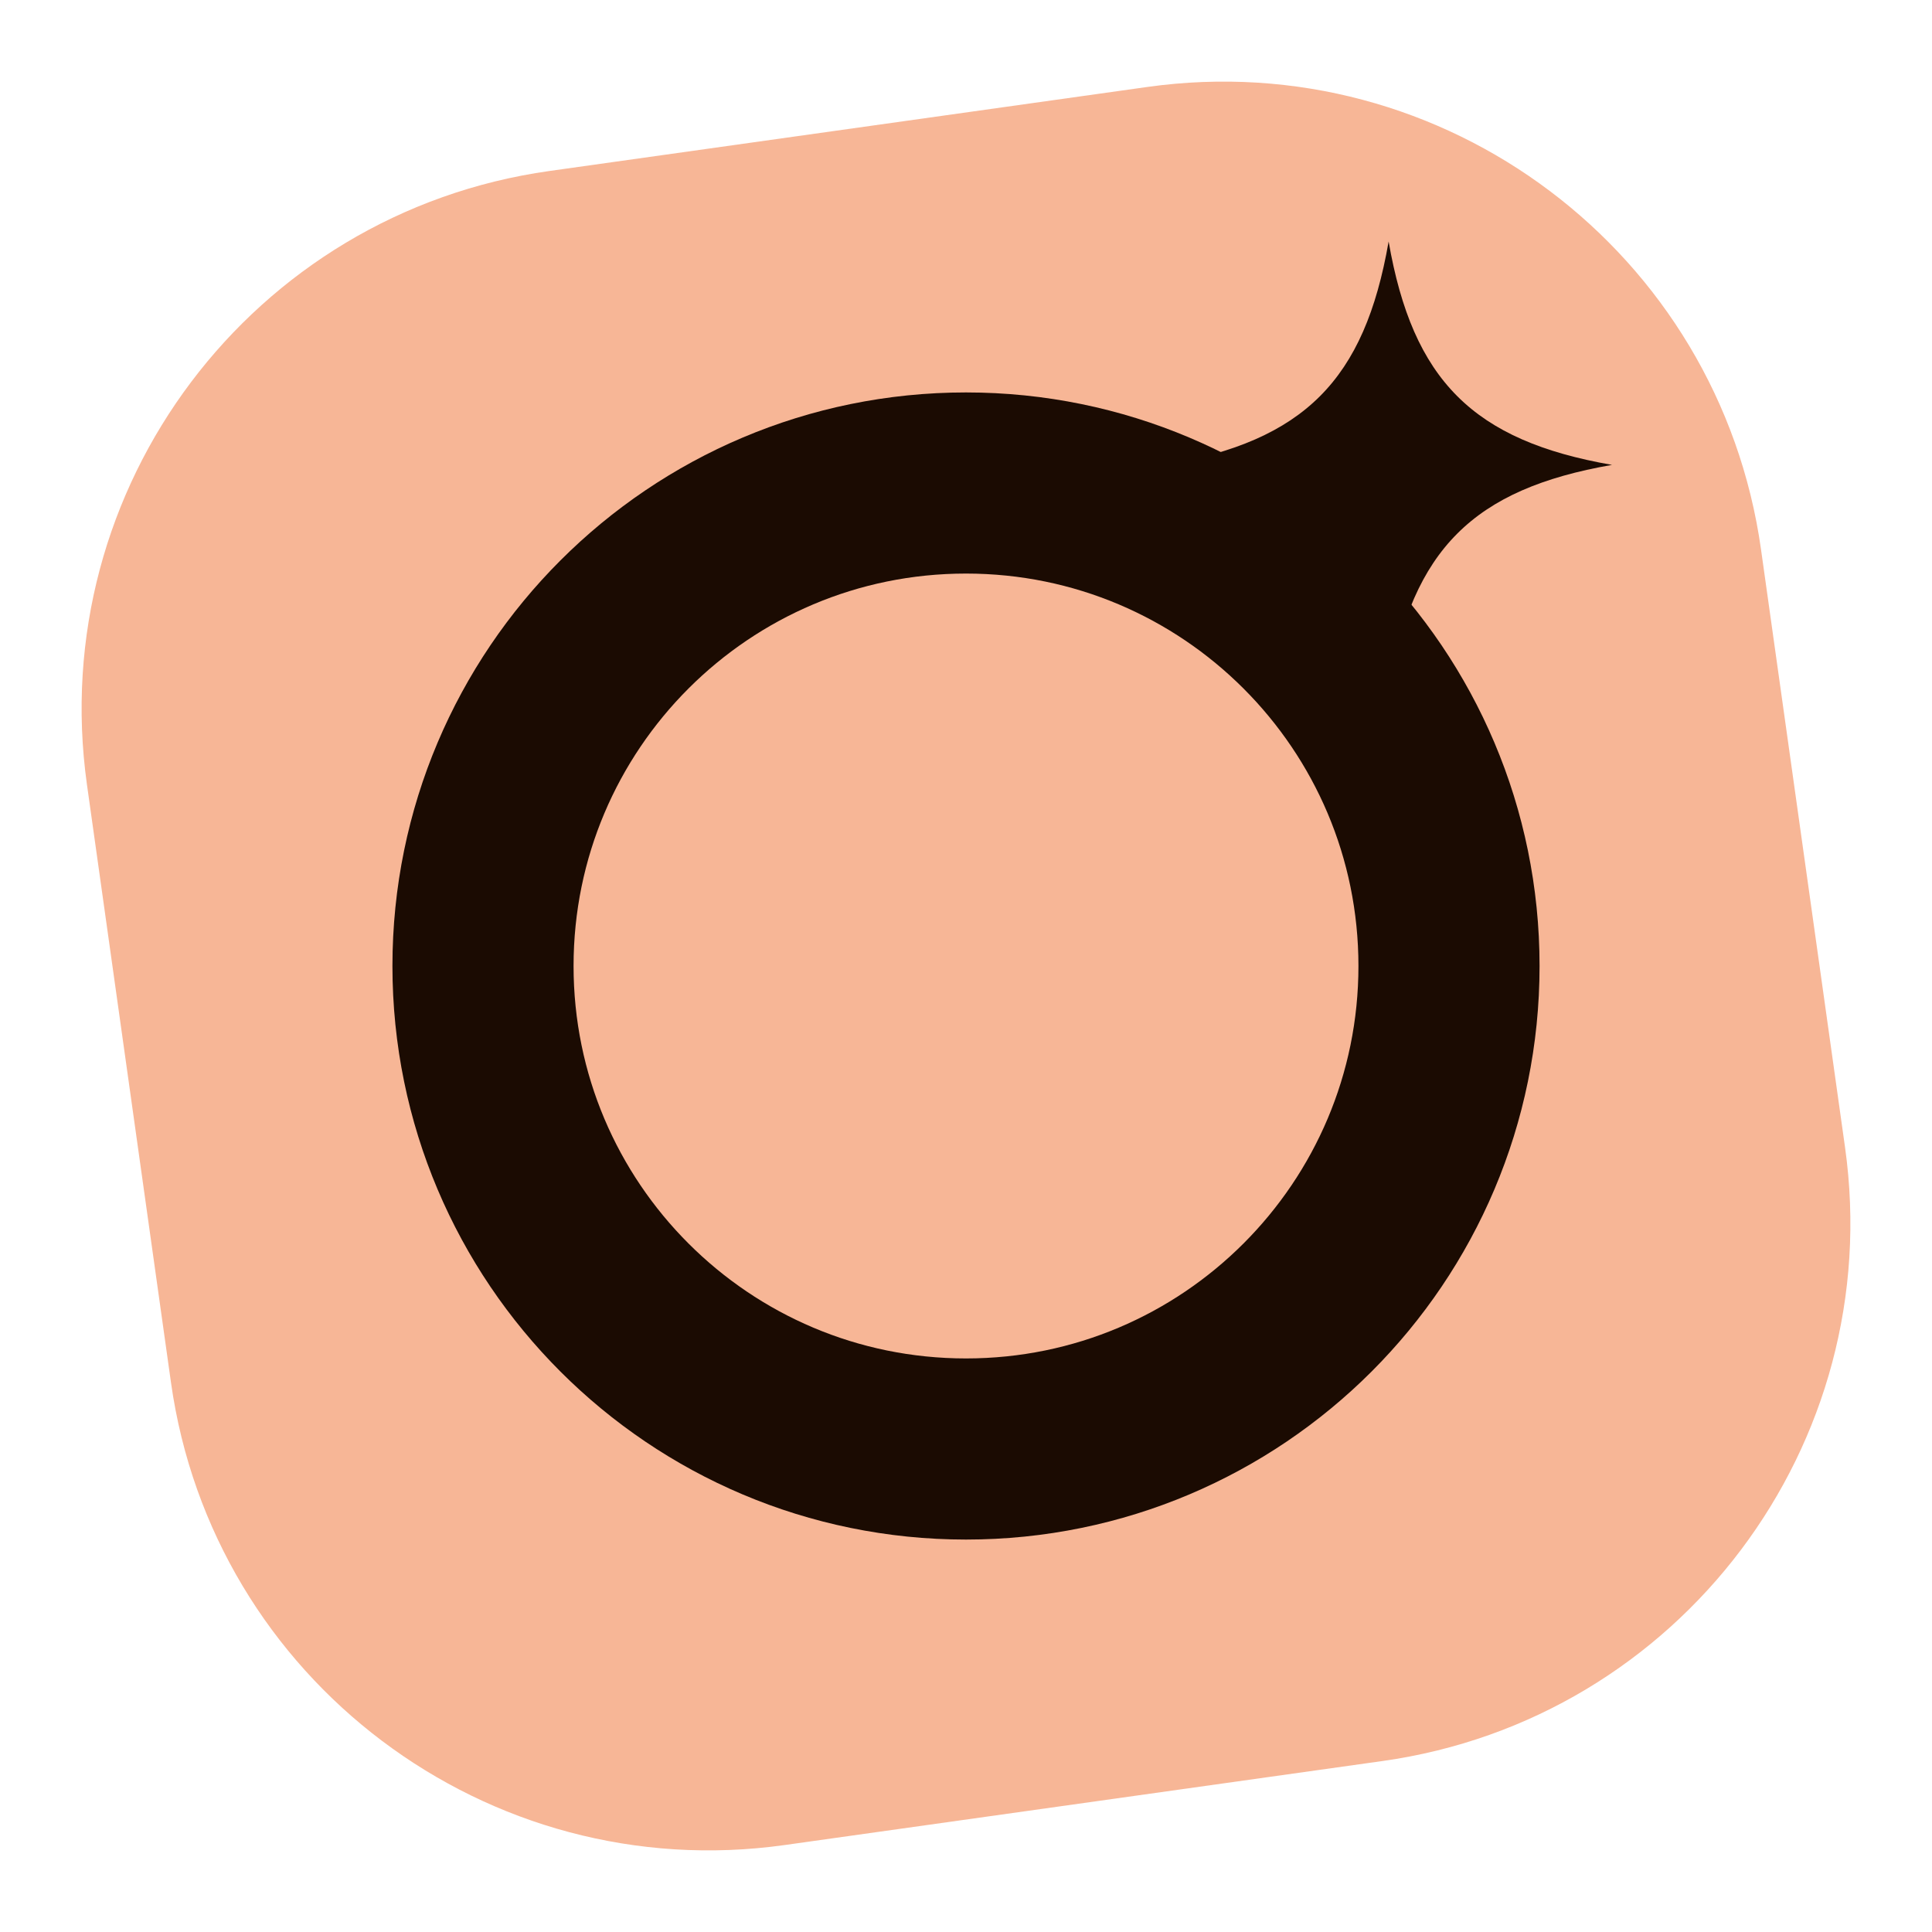
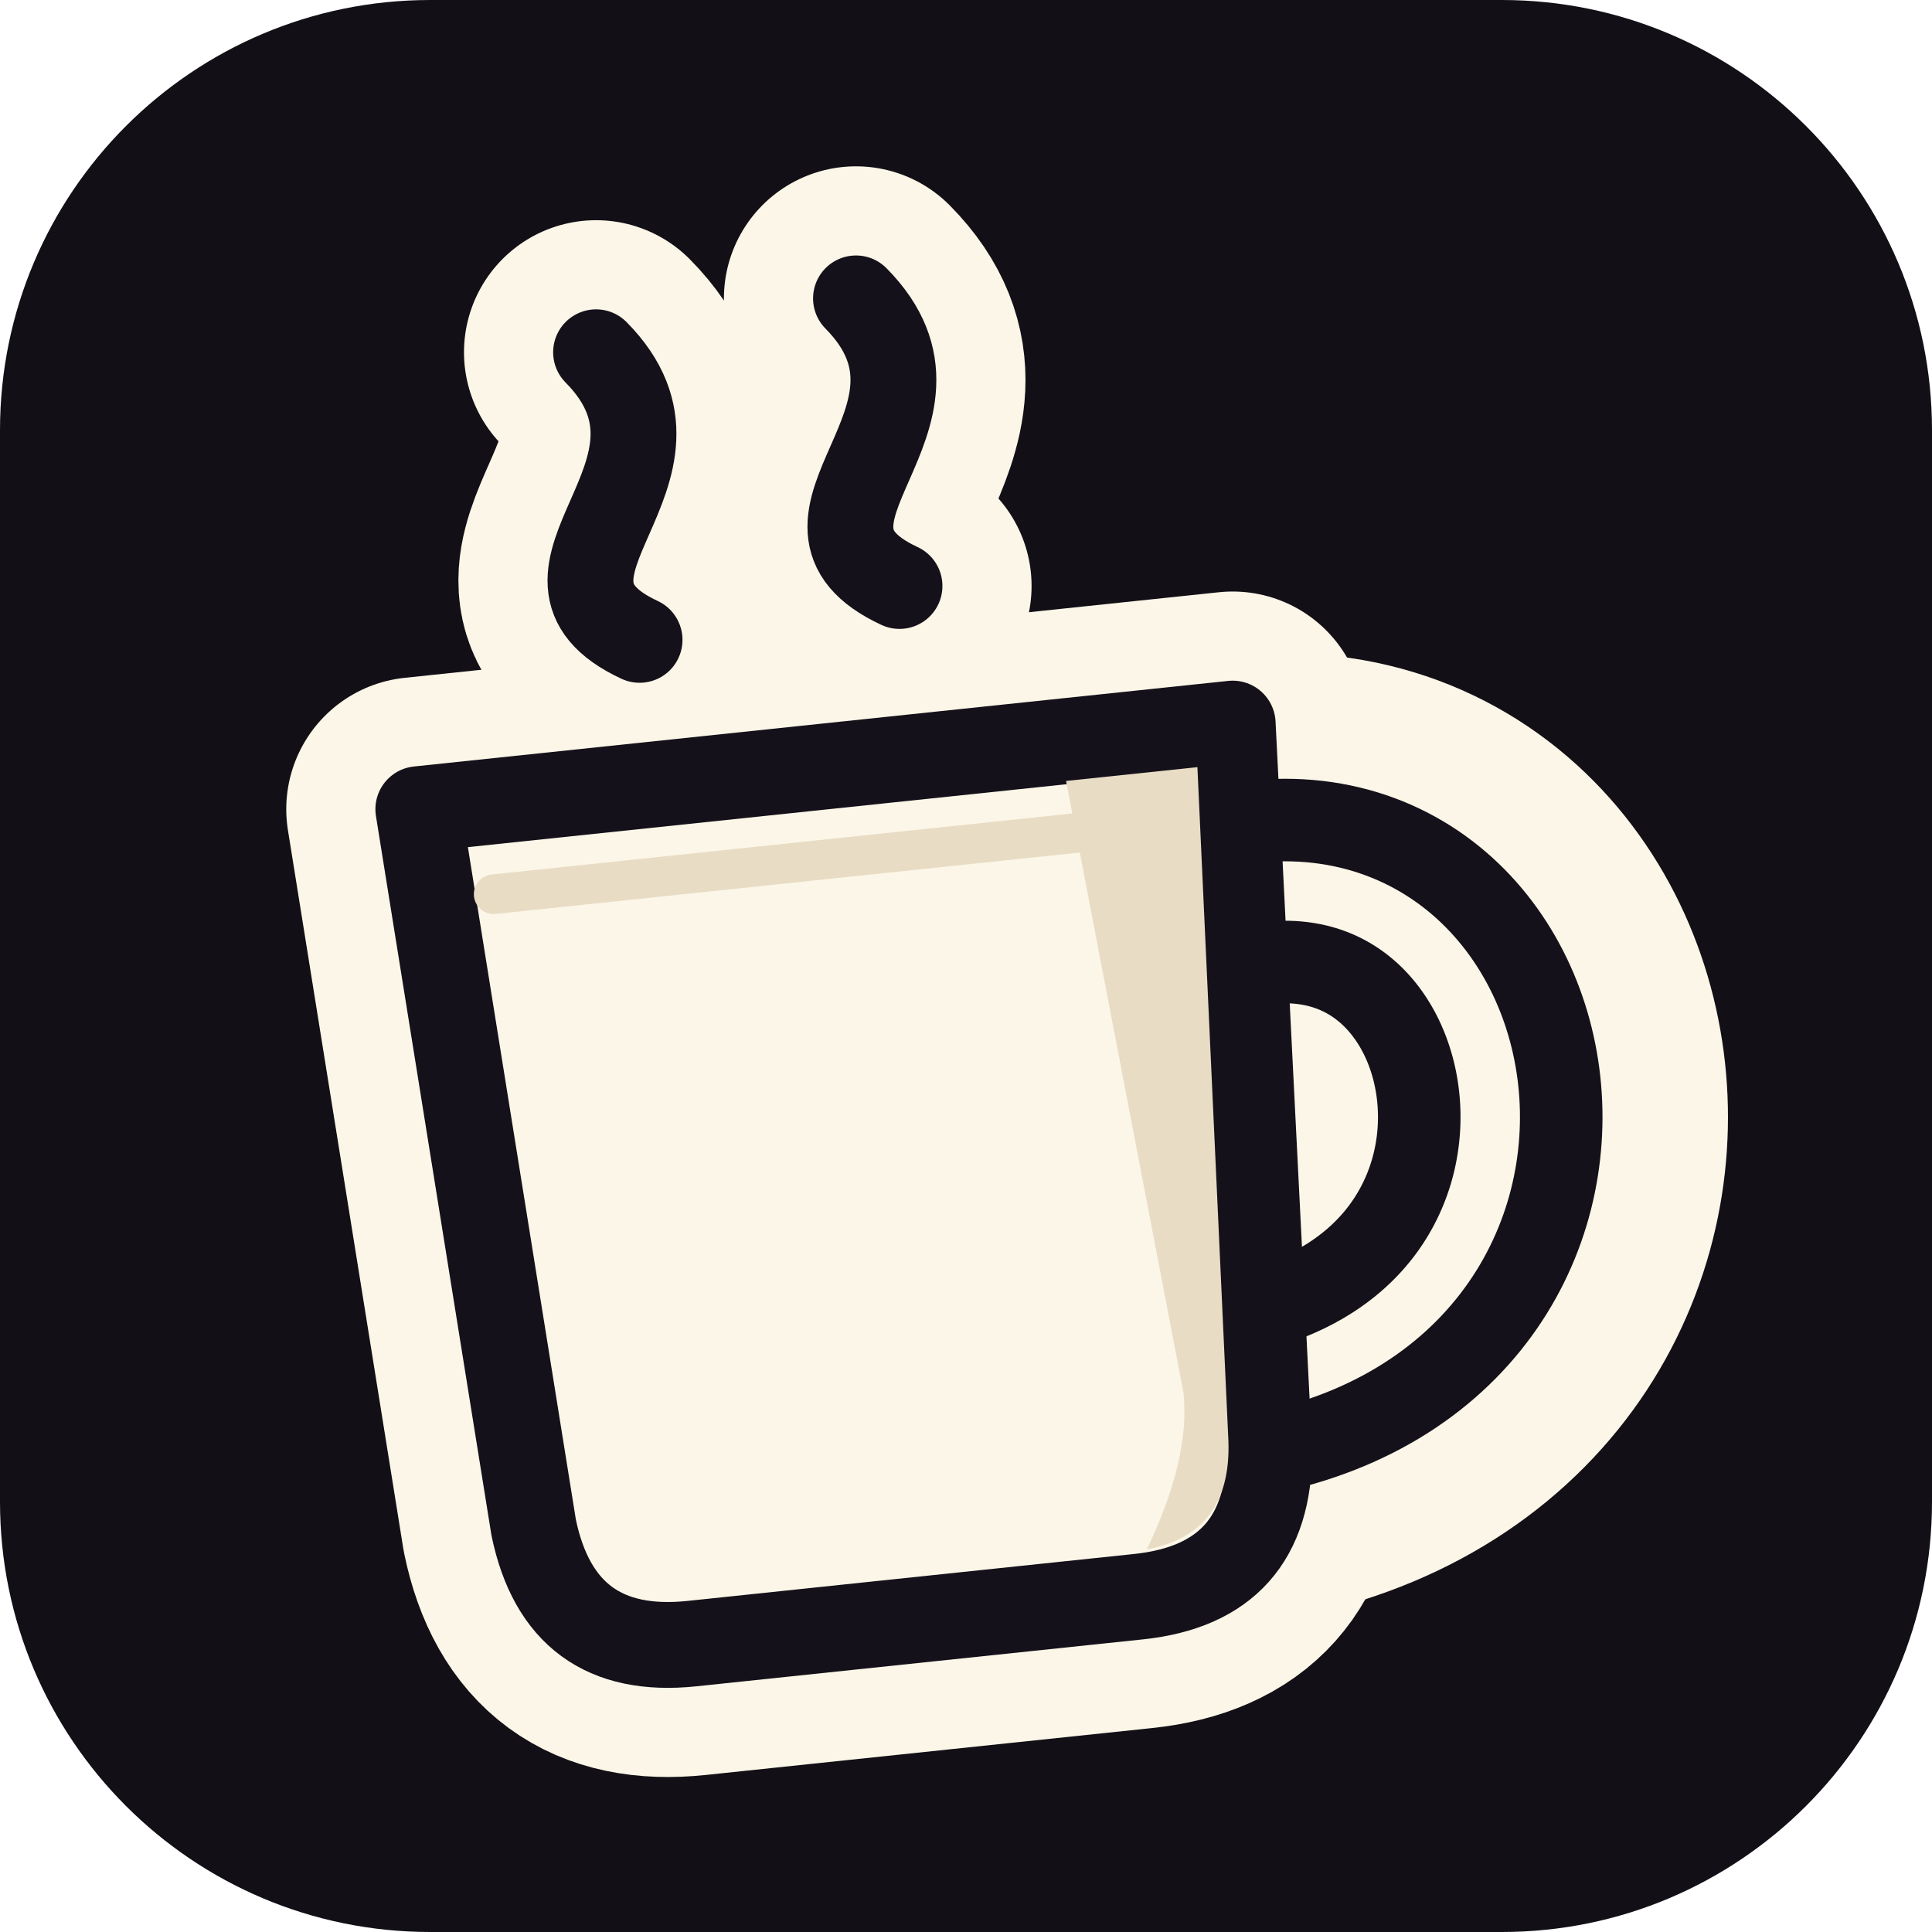
- <svg xmlns="http://www.w3.org/2000/svg" width="32" height="32" viewBox="0 0 32 32">
-   <rect x="2" y="2" width="28" height="28" rx="9" fill="#F7B696" transform="rotate(-8 16 16)" />
-   <circle cx="16" cy="16" r="8" fill="none" stroke="#1B0B02" stroke-width="3" />
-   <path d="M23 4c.4 2.3 1.4 3.3 3.7 3.7-2.3.4-3.3 1.4-3.7 3.7-.4-2.3-1.4-3.3-3.7-3.7C21.6 7.3 22.6 6.3 23 4z" fill="#1B0B02" />
+ <svg xmlns="http://www.w3.org/2000/svg" width="512" height="512" viewBox="0 0 512 512">
+   <defs>
+     <g id="coffee">
+       <g fill="#FCF6E8" stroke="#FCF6E8" stroke-width="40" stroke-linejoin="round" stroke-linecap="round">
+         <path d="M84 64c-20-12 14-24-2-44M124 60c-20-12 14-24-2-44" fill="none" />
+         <path d="M48 86 H172 L166 196 Q164 216 144 216 H76 Q56 216 54 196 Z" />
+         <path d="M170 112 c46 -4 50 72 -10 74" fill="none" stroke-width="72" />
+       </g>
+       <path d="M170 112 c46 -4 50 72 -10 74" fill="none" stroke="#14111A" stroke-width="34" stroke-linecap="round" />
+       <path d="M170 112 c46 -4 50 72 -10 74" fill="none" stroke="#FCF6E8" stroke-width="9" stroke-linecap="round" />
+       <path d="M84 64c-20-12 14-24-2-44M124 60c-20-12 14-24-2-44" fill="none" stroke="#14111A" stroke-width="13" stroke-linecap="round" />
+       <path d="M48 86 H172 L166 196 Q164 216 144 216 H76 Q56 216 54 196 Z" fill="#FCF6E8" stroke="#14111A" stroke-width="13" stroke-linejoin="round" />
+       <path d="M146 92 H166 L160 194 Q159 208 146 209 Q154 196 154 186 Z" fill="#E8DCC4" />
+       <path d="M58 100 H162" stroke="#E8DCC4" stroke-width="6" stroke-linecap="round" />
+     </g>
+   </defs>
+   <rect width="512" height="512" rx="114" fill="#121016" />
+   <g transform="rotate(-6 256 256)">
+     <use href="#coffee" transform="translate(32 49) scale(1.75)" />
+   </g>
</svg>
